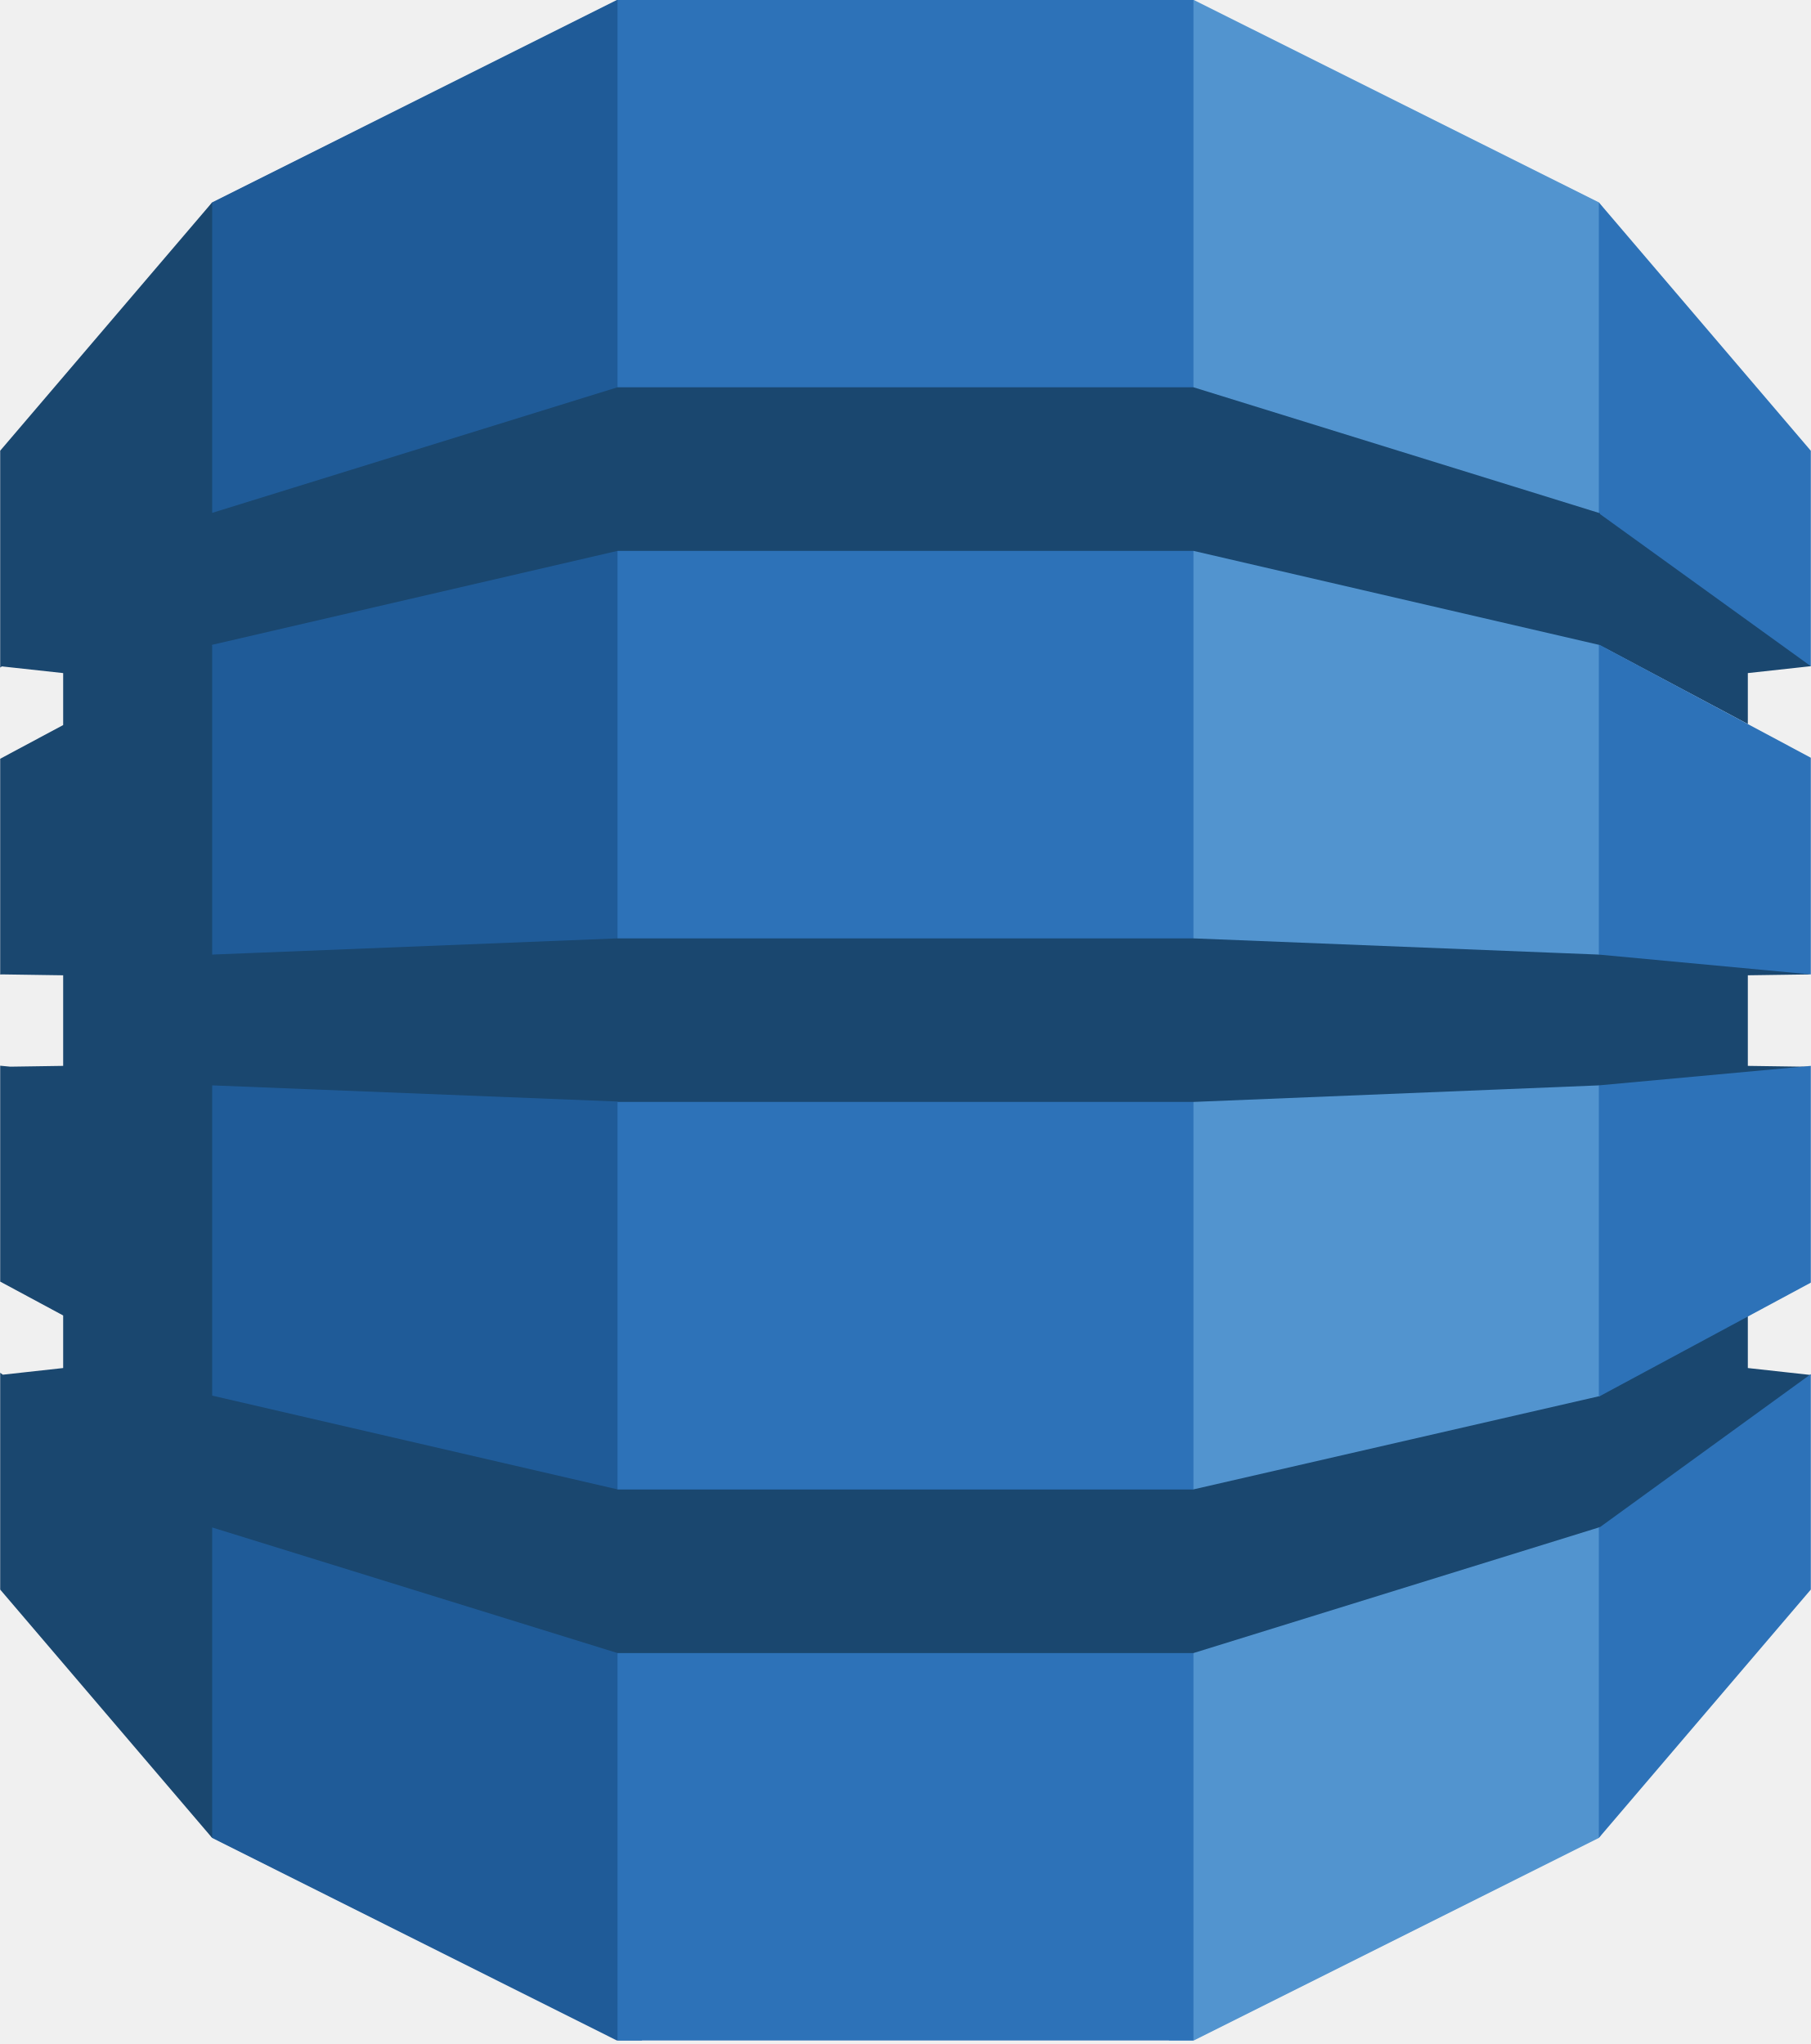
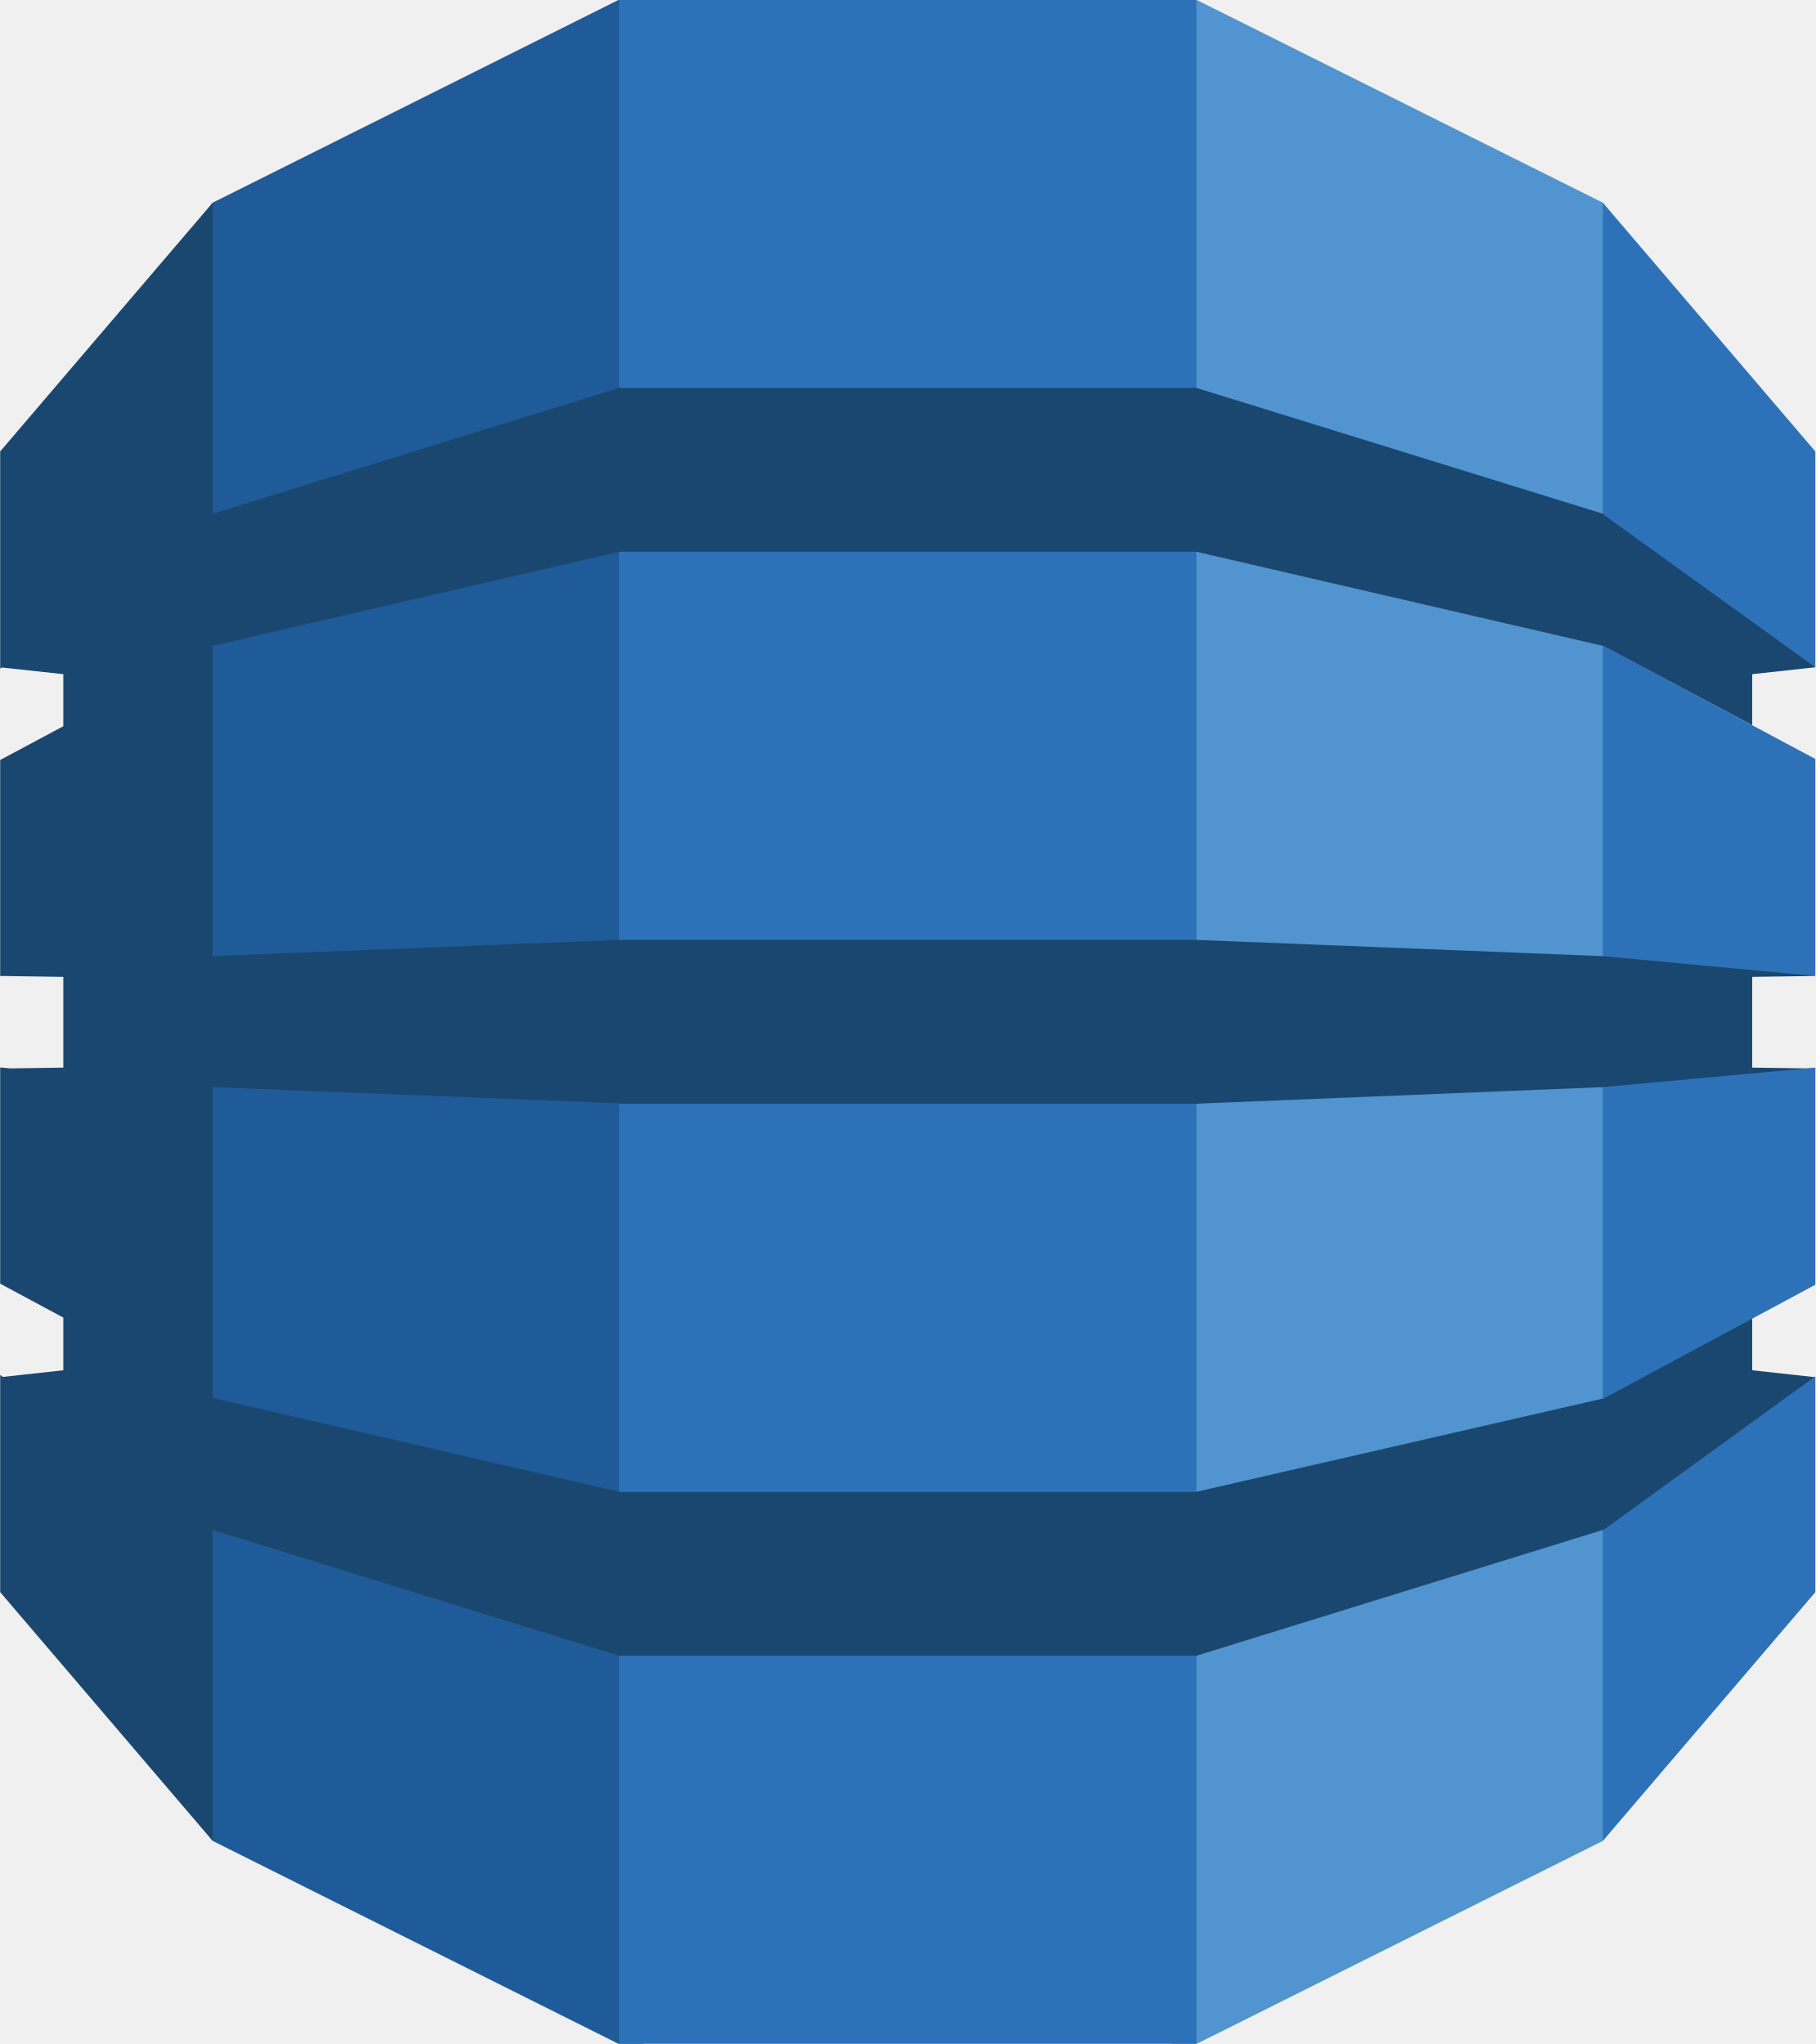
- <svg xmlns="http://www.w3.org/2000/svg" width="2215" height="2500" viewBox="0 0 256 289" preserveAspectRatio="xMidYMid">
-   <path d="M165.258 288.501h3.508l57.261-28.634.953-1.347V29.964l-.953-1.354L168.766 0h-3.551l.043 288.501" fill="#5294CF" />
-   <path d="M90.741 288.501h-3.557l-57.212-28.634-1.161-1.997-.589-226.742 1.75-2.518L87.184 0h3.601l-.044 288.501" fill="#1F5B98" />
-   <path d="M87.285 0h81.426v288.501H87.285V0z" fill="#2D72B8" />
-   <path d="M256 137.769l-1.935-.429-27.628-2.576-.41.204-57.312-2.292h-81.43l-57.313 2.292V91.264l-.06.032.06-.128 57.313-13.28h81.43l57.312 13.28 21.069 11.199v-7.2l8.904-.974-.922-1.798-28.192-20.159-.859.279-57.312-17.759h-81.43L29.972 72.515V28.61L0 63.723v30.666l.232-.168 8.672.946v7.348L0 107.28v30.513l.232-.024 8.672.128v12.807l-7.482.112L0 150.68v30.525l8.904 4.788v7.433l-8.531.942-.373-.28v30.661l29.972 35.118v-43.901l57.313 17.759h81.43l57.481-17.811.764.335 27.821-19.862 1.219-1.979-8.904-.982v-7.284l-1.167-.466-19.043 10.265-.69 1.44-57.481 13.203v.016h-81.43v-.016l-57.313-13.259v-43.864l57.313 2.284v.056h81.43l57.312-2.34 1.305.6 26.779-2.306 1.889-.923-8.904-.128v-12.807l8.904-.128" fill="#1A476F" />
-   <path d="M226.027 215.966v43.901L256 224.749v-30.461l-29.8 21.626-.173.052M226.027 197.421l.173-.04 29.8-16.028v-30.649l-29.973 2.757v43.96M226.2 91.208l-.173-.04v43.8L256 137.769v-30.634l-29.8-15.927M226.2 72.687L256 94.193V63.731L226.027 28.61v43.905l.173.06v.112" fill="#2D72B8" />
+ <svg xmlns="http://www.w3.org/2000/svg" width="548" height="617" viewBox="0 0 548 617" fill="none">
+   <g clip-path="url(#dynamo_clip)">
+     <path d="M353.739 616.933H361.246L483.795 555.702L485.834 552.821V64.075L483.795 61.18L361.246 0H353.646L353.739 616.933Z" fill="#5294CF" />
+     <path d="M194.259 616.933H186.647L64.203 555.702L61.718 551.431L60.458 66.564L64.203 61.18L186.647 0H194.353L194.259 616.933Z" fill="#1F5B98" />
+     <path d="M186.863 0H361.129V616.933H186.863V0Z" fill="#2D72B8" />
+     <path d="M547.942 294.606L543.801 293.689L484.672 288.18L483.795 288.617L361.137 283.715H186.863L64.203 288.617V195.16L64.075 195.228L64.203 194.954L186.863 166.556H361.137L483.795 194.954L528.886 218.902V203.506L547.942 201.423L545.969 197.578L485.633 154.47L483.795 155.066L361.137 117.091H186.863L64.203 155.066V61.18L0.058 136.266V201.842L0.554 201.483L19.114 203.506V219.219L0.058 229.408V294.658L0.554 294.606L19.114 294.88V322.266L3.101 322.506L0.058 322.215V387.49L19.114 397.729V413.624L0.856 415.638L0.058 415.039V480.605L64.203 555.702V461.823L186.863 499.799H361.137L484.157 461.712L485.792 462.428L545.333 419.955L547.942 415.723L528.886 413.624V398.047L526.389 397.051L485.633 419.002L484.157 422.081L361.137 450.314V450.349H186.863V450.314L64.203 421.961V328.162L186.863 333.046V333.166H361.137L483.795 328.162L486.588 329.445L543.9 324.514L547.942 322.54L528.886 322.266V294.88L547.942 294.606Z" fill="#1A476F" />
+     <path d="M483.795 461.823V555.702L547.942 480.605V415.467L484.165 461.712L483.795 461.823ZM483.795 422.167L484.165 422.081L547.942 387.807V322.266L483.795 328.162V422.167ZM484.165 195.04L483.795 194.954V288.617L547.942 294.606V229.098L484.165 195.04ZM484.165 155.434L547.942 201.423V136.283L483.795 61.18V155.066L484.165 155.195V155.434Z" fill="#2D72B8" />
+   </g>
+   <defs>
+     <clipPath id="dynamo_clip">
+       <rect width="548" height="617" fill="white" />
+     </clipPath>
+   </defs>
</svg>
